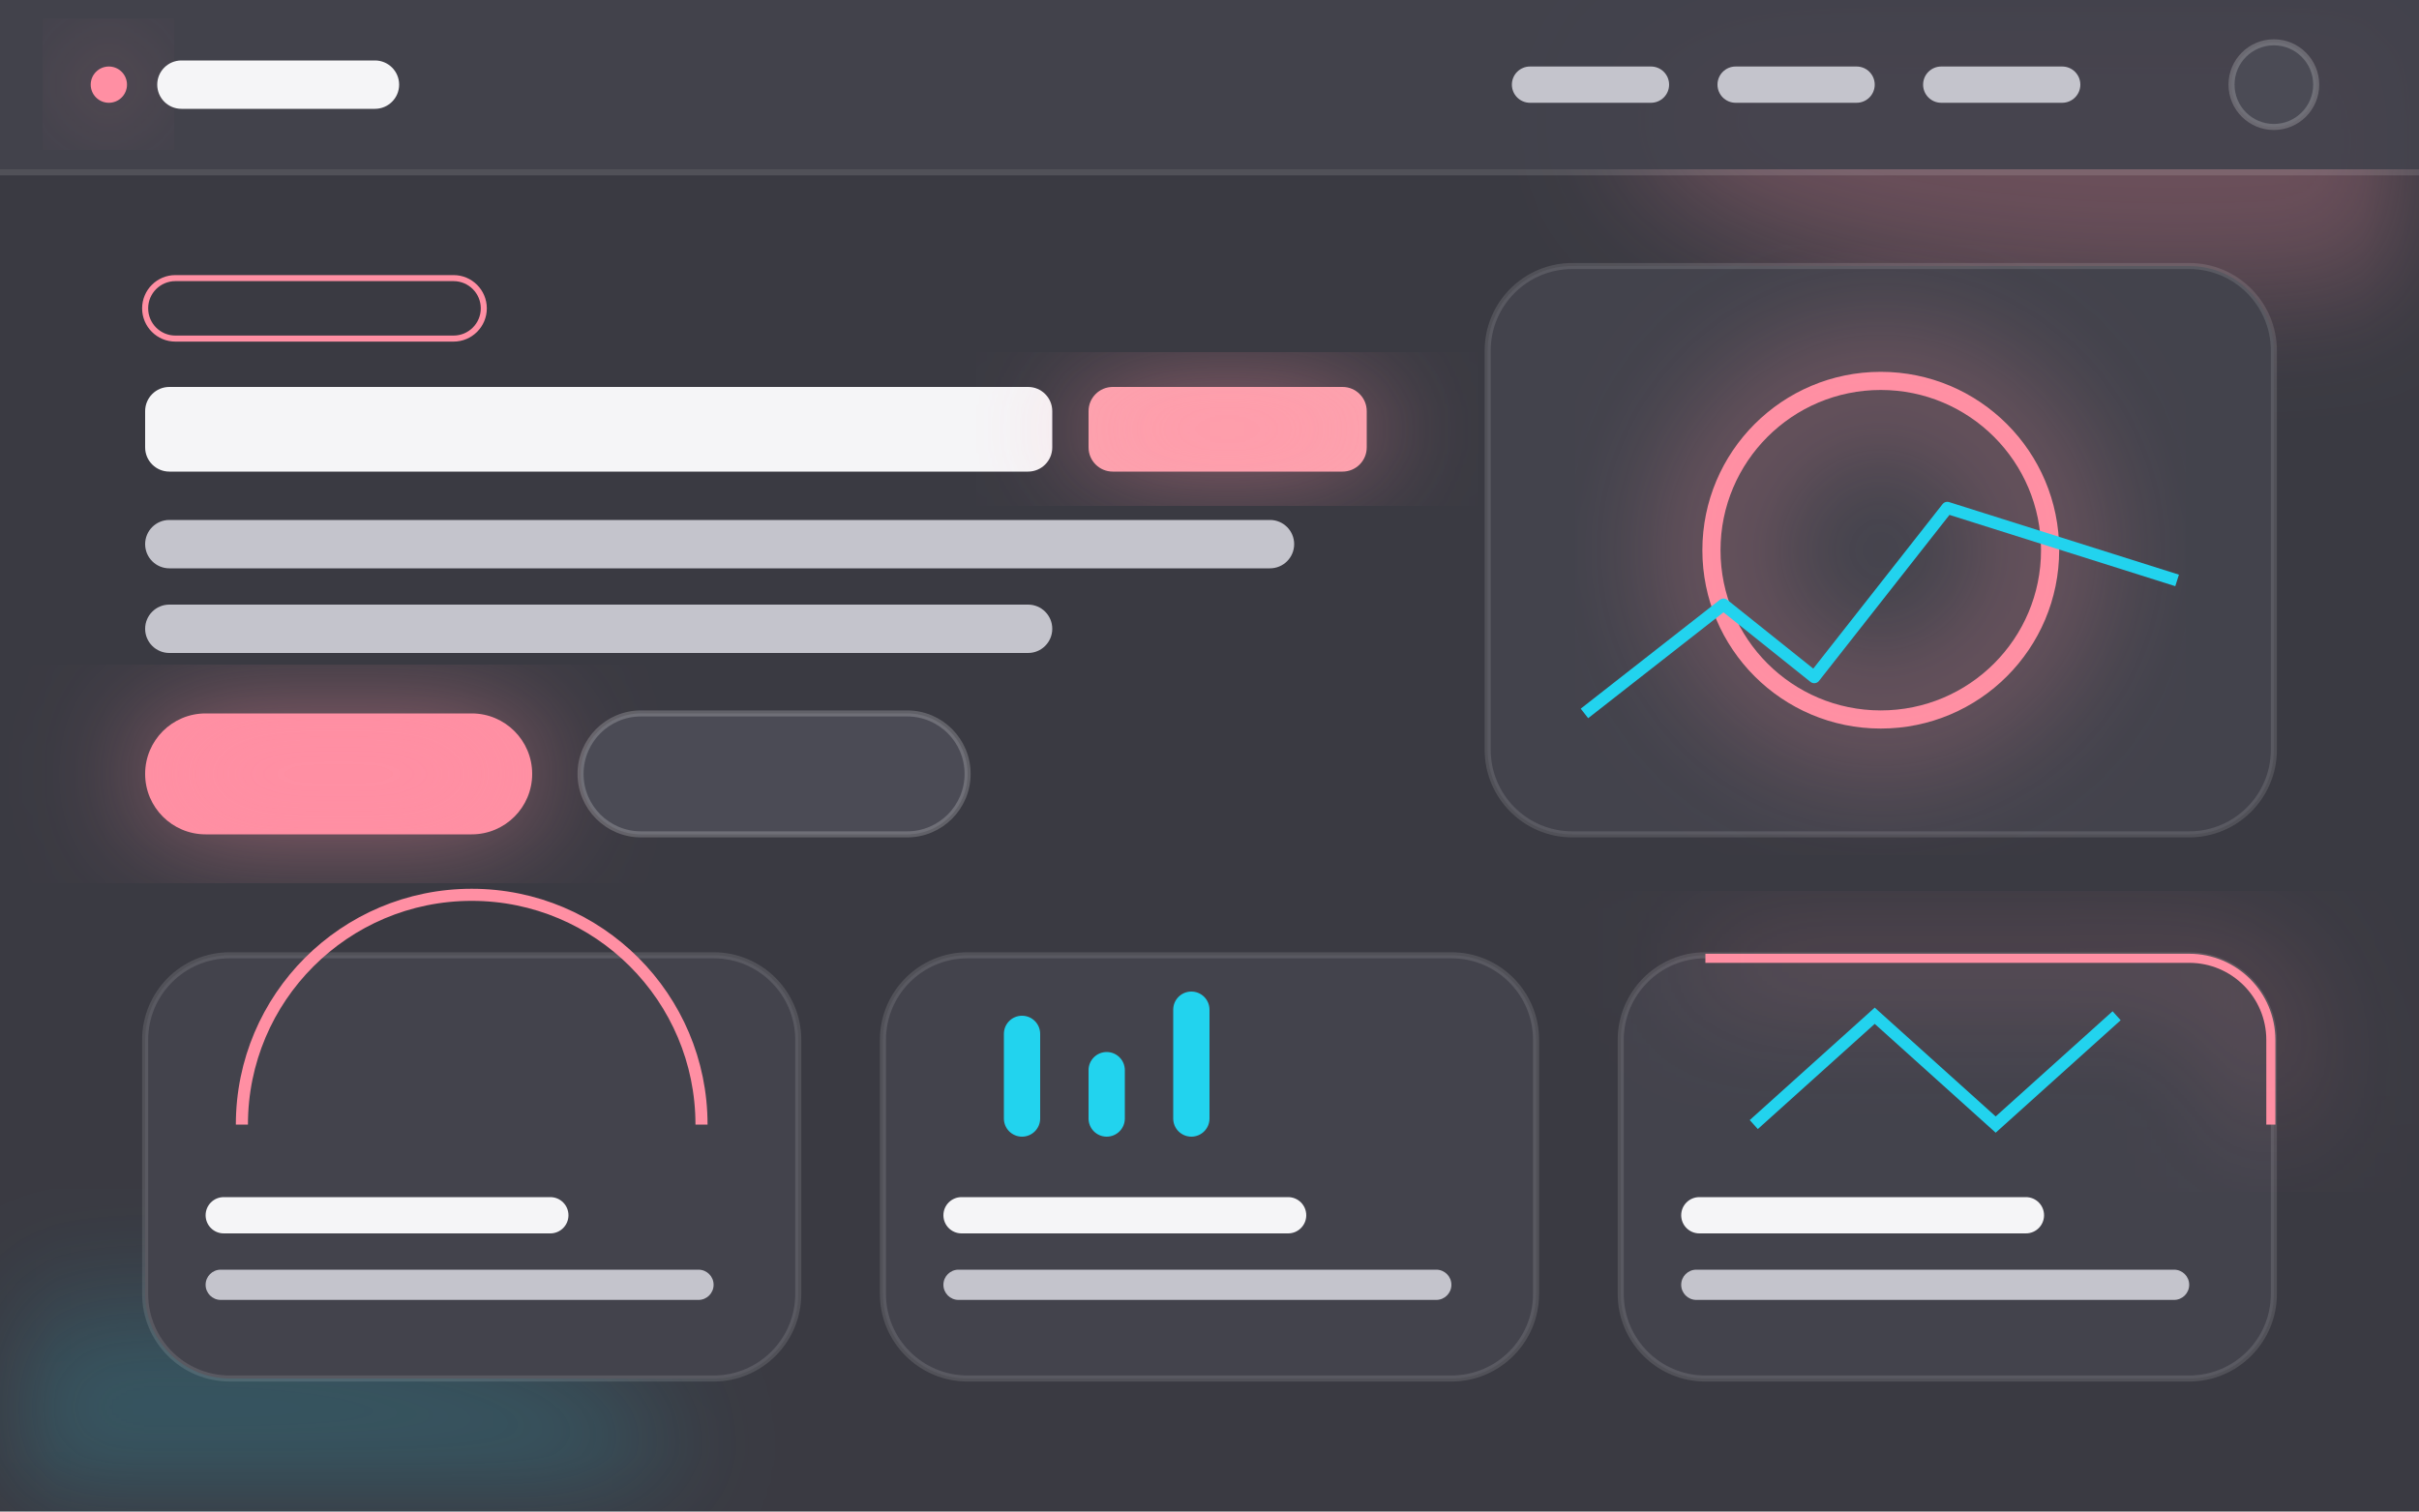
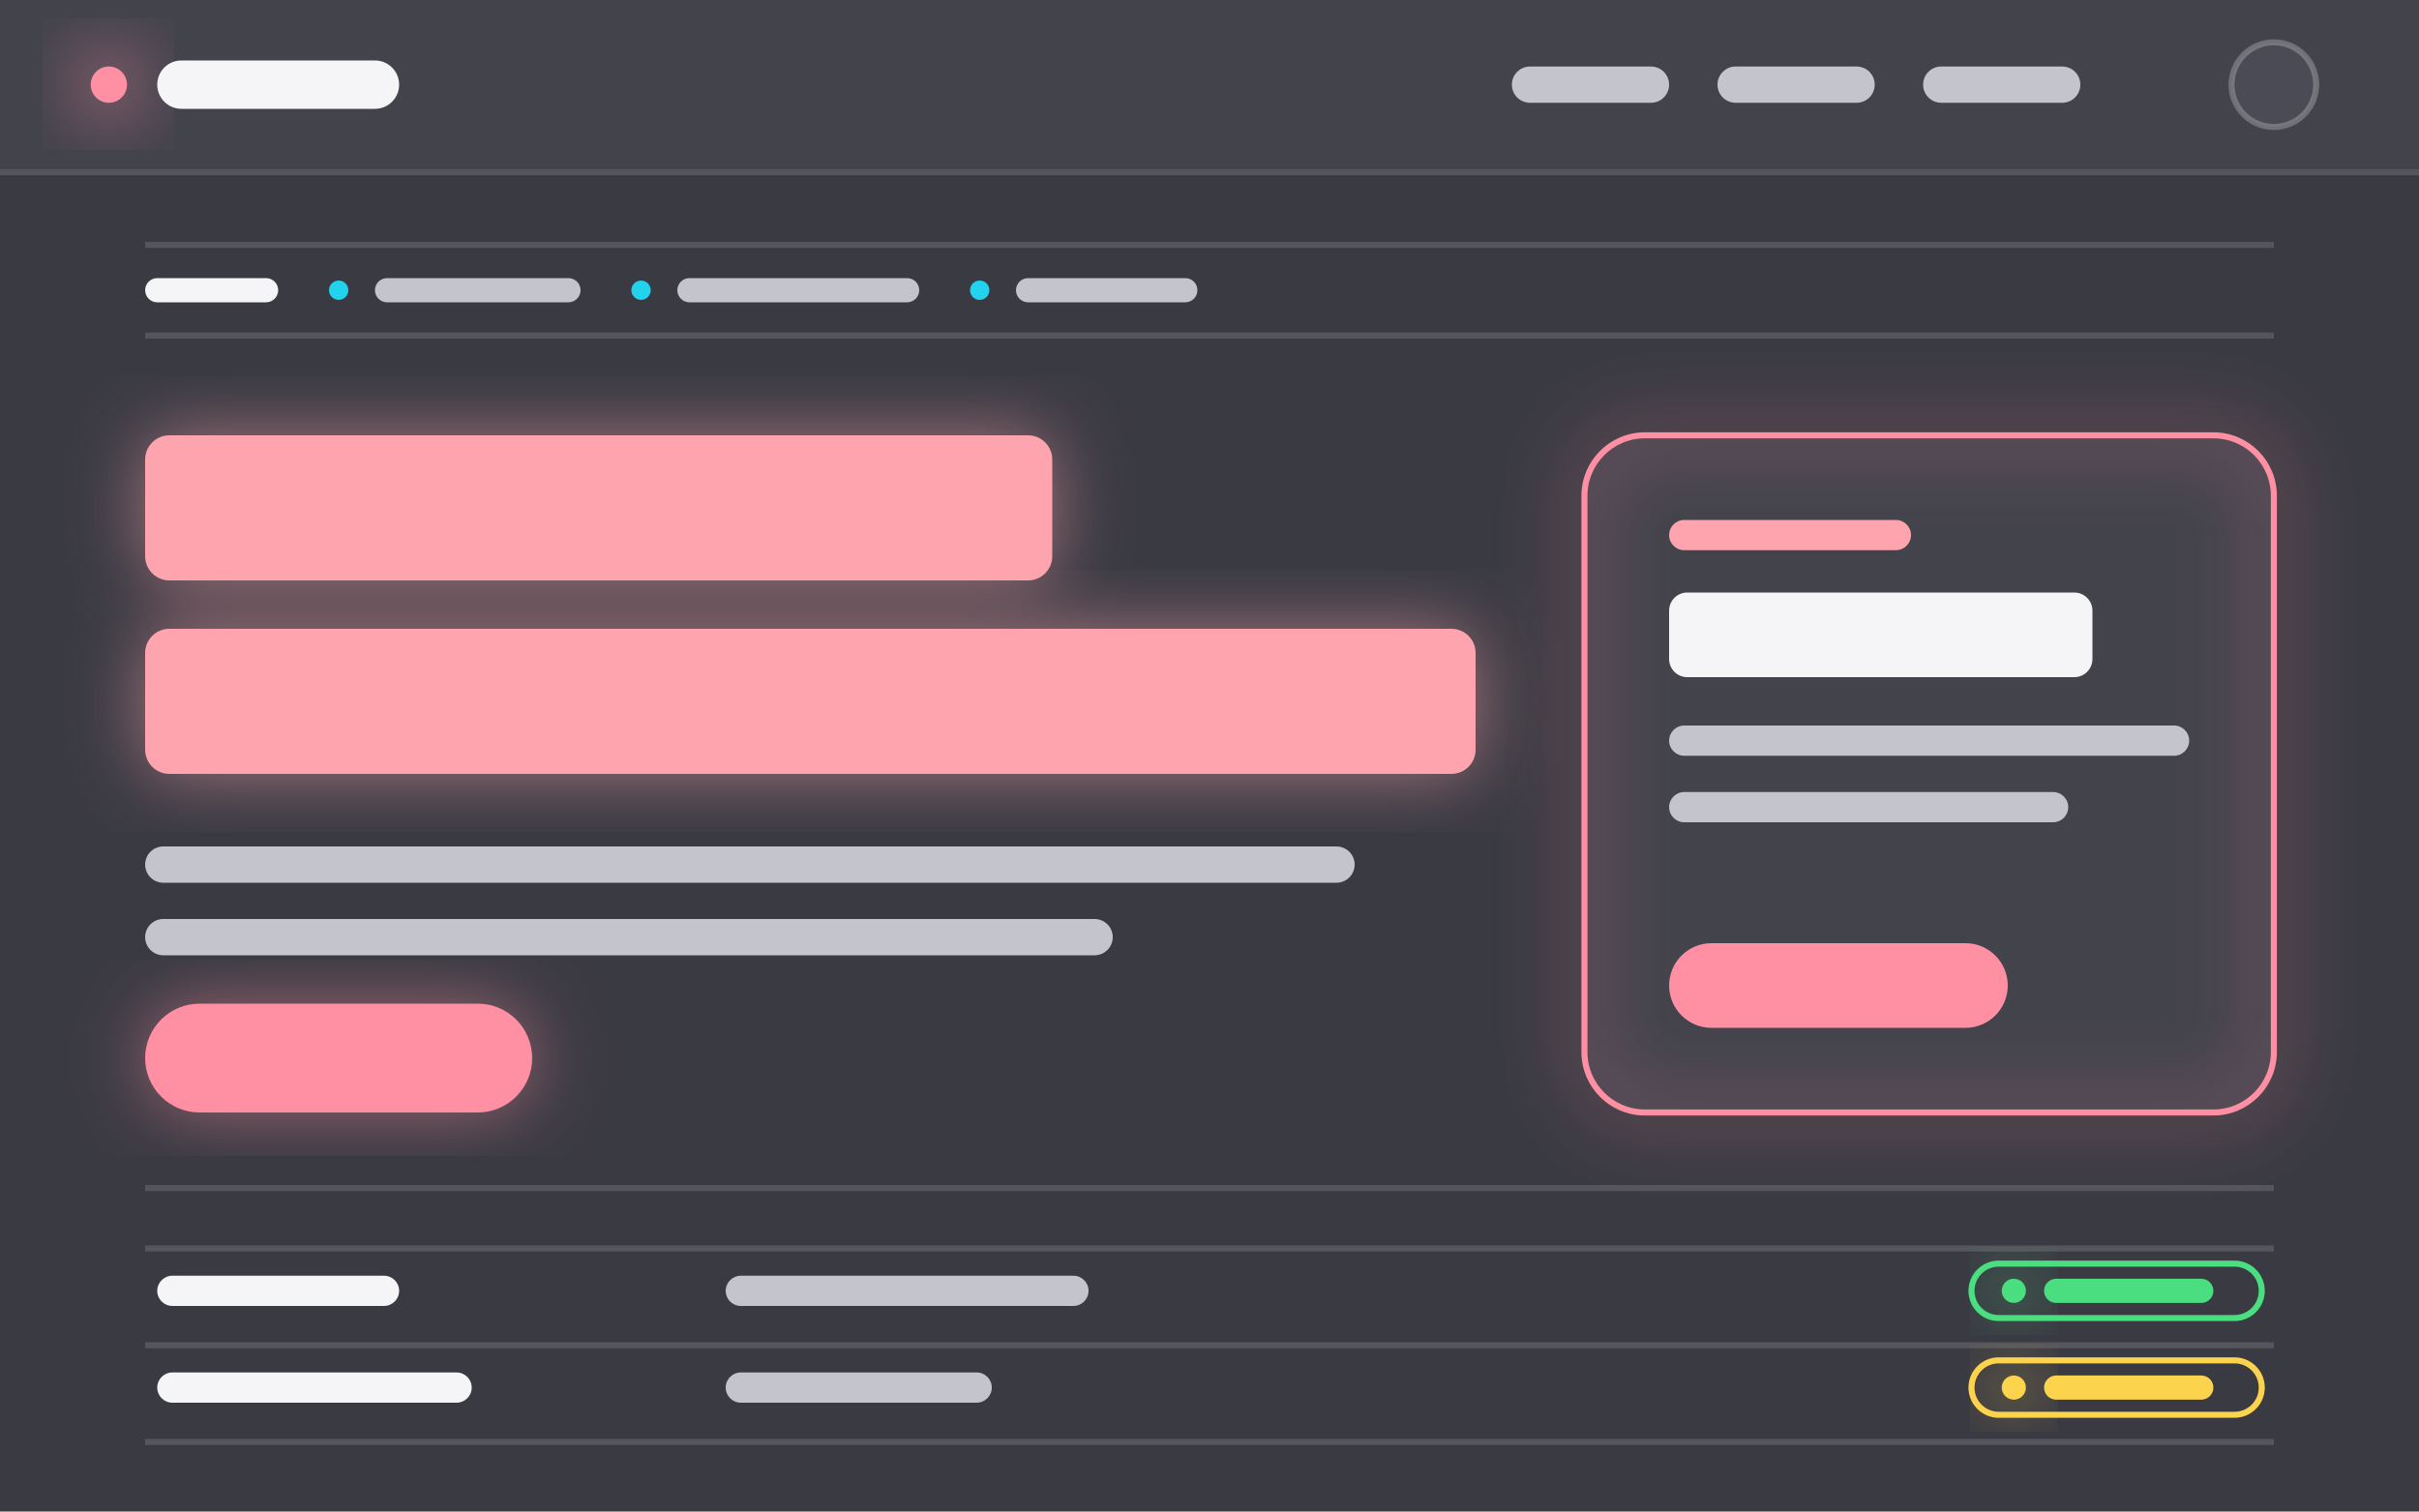
<svg xmlns="http://www.w3.org/2000/svg" viewBox="0 0 400 250" role="img" aria-label="Neon preview">
  <defs>
    <filter id="g" x="-40%" y="-40%" width="180%" height="180%">
-       <feGaussianBlur stdDeviation="10" />
+       <feGaussianBlur stdDeviation="6" />
    </filter>
  </defs>
  <rect width="400" height="250" fill="#3a3a42" />
-   <ellipse cx="360" cy="20" rx="90" ry="28" fill="#ff8fa3" opacity="0.25" filter="url(#g)" />
-   <ellipse cx="30" cy="240" rx="80" ry="24" fill="#22d3ee" opacity="0.18" filter="url(#g)" />
-   <rect x="0" y="0" width="400" height="28" fill="#43434c" opacity="0.9" />
-   <rect x="0" y="28" width="400" height="1" fill="#ffffff" opacity="0.12" />
+   <rect x="0" y="0" width="400" height="28" fill="#43434c" />
+   <rect x="0" y="28" width="400" height="1" fill="#ffffff" opacity="0.14" />
  <circle cx="18" cy="14" r="3" fill="#ff8fa3" />
-   <circle cx="18" cy="14" r="6" fill="#ff8fa3" opacity="0.4" filter="url(#g)" />
+   <circle cx="18" cy="14" r="6" fill="#ff8fa3" opacity="0.5" filter="url(#g)" />
  <rect x="26" y="10" width="40" height="8" rx="4" fill="#f5f5f7" />
  <rect x="250" y="11" width="26" height="6" rx="3" fill="#c4c4cc" />
  <rect x="284" y="11" width="26" height="6" rx="3" fill="#c4c4cc" />
  <rect x="318" y="11" width="26" height="6" rx="3" fill="#c4c4cc" />
-   <circle cx="376" cy="14" r="7" fill="#4b4b55" stroke="#ffffff" stroke-opacity="0.2" />
-   <rect x="24" y="46" width="56" height="10" rx="5" fill="none" stroke="#ff8fa3" stroke-width="1" />
-   <rect x="24" y="64" width="150" height="14" rx="4" fill="#f5f5f7" />
-   <rect x="180" y="64" width="46" height="14" rx="4" fill="#fda4af" />
-   <rect x="180" y="64" width="46" height="14" rx="4" fill="#ff8fa3" opacity="0.6" filter="url(#g)" />
-   <rect x="24" y="86" width="190" height="8" rx="4" fill="#c4c4cc" />
-   <rect x="24" y="100" width="150" height="8" rx="4" fill="#c4c4cc" />
-   <rect x="24" y="118" width="64" height="20" rx="10" fill="#ff8fa3" />
-   <rect x="24" y="118" width="64" height="20" rx="10" fill="#ff8fa3" opacity="0.5" filter="url(#g)" />
-   <rect x="96" y="118" width="64" height="20" rx="10" fill="#4b4b55" stroke="#ffffff" stroke-opacity="0.2" />
-   <rect x="246" y="44" width="130" height="94" rx="14" fill="#43434c" stroke="#ffffff" stroke-opacity="0.12" />
-   <circle cx="311" cy="91" r="28" fill="none" stroke="#ff8fa3" stroke-width="3" />
-   <circle cx="311" cy="91" r="28" fill="none" stroke="#ff8fa3" stroke-width="8" opacity="0.5" filter="url(#g)" />
-   <path d="M262 118 L285 100 L300 112 L322 84 L360 96" fill="none" stroke="#22d3ee" stroke-width="2" stroke-linejoin="round" />
-   <rect x="24" y="158" width="108" height="70" rx="14" fill="#43434c" stroke="#ffffff" stroke-opacity="0.12" />
-   <rect x="146" y="158" width="108" height="70" rx="14" fill="#43434c" stroke="#ffffff" stroke-opacity="0.12" />
-   <rect x="268" y="158" width="108" height="70" rx="14" fill="#43434c" stroke="#ffffff" stroke-opacity="0.12" />
-   <path d="M282 158.5 H362 a13.5 13.5 0 0 1 13.5 13.5 V186" fill="none" stroke="#ff8fa3" stroke-width="1.5" />
-   <path d="M282 158.5 H362 a13.5 13.5 0 0 1 13.5 13.5 V186" fill="none" stroke="#ff8fa3" stroke-width="4" opacity="0.5" filter="url(#g)" />
-   <path d="M40 186 A24 24 0 0 1 116 186" fill="none" stroke="#ff8fa3" stroke-width="2" />
-   <rect x="166" y="168" width="6" height="20" rx="3" fill="#22d3ee" />
-   <rect x="180" y="174" width="6" height="14" rx="3" fill="#22d3ee" />
-   <rect x="194" y="164" width="6" height="24" rx="3" fill="#22d3ee" />
-   <path d="M290 186 L310 168 L330 186 L350 168" fill="none" stroke="#22d3ee" stroke-width="2" />
-   <rect x="34" y="198" width="60" height="6" rx="3" fill="#f5f5f7" />
-   <rect x="156" y="198" width="60" height="6" rx="3" fill="#f5f5f7" />
-   <rect x="278" y="198" width="60" height="6" rx="3" fill="#f5f5f7" />
-   <rect x="34" y="210" width="84" height="5" rx="2.5" fill="#c4c4cc" />
-   <rect x="156" y="210" width="84" height="5" rx="2.5" fill="#c4c4cc" />
-   <rect x="278" y="210" width="84" height="5" rx="2.5" fill="#c4c4cc" />
+   <circle cx="376" cy="14" r="7" fill="#4b4b55" stroke="#ffffff" stroke-opacity="0.24" />
+   <rect x="24" y="40" width="352" height="1" fill="#ffffff" opacity="0.14" />
+   <rect x="24" y="46" width="22" height="4" rx="2" fill="#f5f5f7" />
+   <circle cx="56" cy="48" r="1.6" fill="#22d3ee" />
+   <rect x="62" y="46" width="34" height="4" rx="2" fill="#c4c4cc" />
+   <circle cx="106" cy="48" r="1.6" fill="#22d3ee" />
+   <rect x="112" y="46" width="40" height="4" rx="2" fill="#c4c4cc" />
+   <circle cx="162" cy="48" r="1.6" fill="#22d3ee" />
+   <rect x="168" y="46" width="30" height="4" rx="2" fill="#c4c4cc" />
+   <rect x="24" y="55" width="352" height="1" fill="#ffffff" opacity="0.14" />
+   <rect x="24" y="72" width="150" height="24" rx="4" fill="#fda4af" opacity="0.55" filter="url(#g)" />
+   <rect x="24" y="72" width="150" height="24" rx="4" fill="#fda4af" />
+   <rect x="24" y="104" width="220" height="24" rx="4" fill="#fda4af" opacity="0.55" filter="url(#g)" />
+   <rect x="24" y="104" width="220" height="24" rx="4" fill="#fda4af" />
+   <rect x="24" y="140" width="200" height="6" rx="3" fill="#c4c4cc" />
+   <rect x="24" y="152" width="160" height="6" rx="3" fill="#c4c4cc" />
+   <rect x="24" y="166" width="64" height="18" rx="9" fill="#ff8fa3" opacity="0.5" filter="url(#g)" />
+   <rect x="24" y="166" width="64" height="18" rx="9" fill="#ff8fa3" />
+   <rect x="24" y="196" width="352" height="1" fill="#ffffff" opacity="0.14" />
+   <rect x="24" y="206" width="352" height="1" fill="#ffffff" opacity="0.14" />
+   <rect x="24" y="222" width="352" height="1" fill="#ffffff" opacity="0.14" />
+   <rect x="24" y="238" width="352" height="1" fill="#ffffff" opacity="0.14" />
+   <rect x="26" y="211" width="40" height="5" rx="2.5" fill="#f5f5f7" />
+   <rect x="26" y="227" width="52" height="5" rx="2.5" fill="#f5f5f7" />
+   <rect x="120" y="211" width="60" height="5" rx="2.5" fill="#c4c4cc" />
+   <rect x="120" y="227" width="44" height="5" rx="2.5" fill="#c4c4cc" />
+   <rect x="326" y="209" width="48" height="9" rx="4.5" fill="none" stroke="#4ade80" stroke-width="1" />
+   <circle cx="333" cy="213.5" r="2" fill="#4ade80" />
+   <circle cx="333" cy="213.5" r="4" fill="#4ade80" opacity="0.6" filter="url(#g)" />
+   <rect x="338" y="211.5" width="28" height="4" rx="2" fill="#4ade80" />
+   <rect x="326" y="225" width="48" height="9" rx="4.5" fill="none" stroke="#fcd34d" stroke-width="1" />
+   <circle cx="333" cy="229.5" r="2" fill="#fcd34d" />
+   <circle cx="333" cy="229.5" r="4" fill="#fcd34d" opacity="0.6" filter="url(#g)" />
+   <rect x="338" y="227.5" width="28" height="4" rx="2" fill="#fcd34d" />
+   <rect x="262" y="72" width="114" height="112" rx="10" fill="#43434c" stroke="#ff8fa3" stroke-width="1" />
+   <rect x="262" y="72" width="114" height="112" rx="10" fill="none" stroke="#ff8fa3" stroke-width="3" opacity="0.45" filter="url(#g)" />
+   <rect x="276" y="86" width="40" height="5" rx="2.5" fill="#fda4af" />
+   <rect x="276" y="98" width="70" height="14" rx="3" fill="#f5f5f7" />
+   <rect x="276" y="120" width="86" height="5" rx="2.5" fill="#c4c4cc" />
+   <rect x="276" y="131" width="66" height="5" rx="2.5" fill="#c4c4cc" />
+   <rect x="276" y="156" width="56" height="14" rx="7" fill="#ff8fa3" />
</svg>
